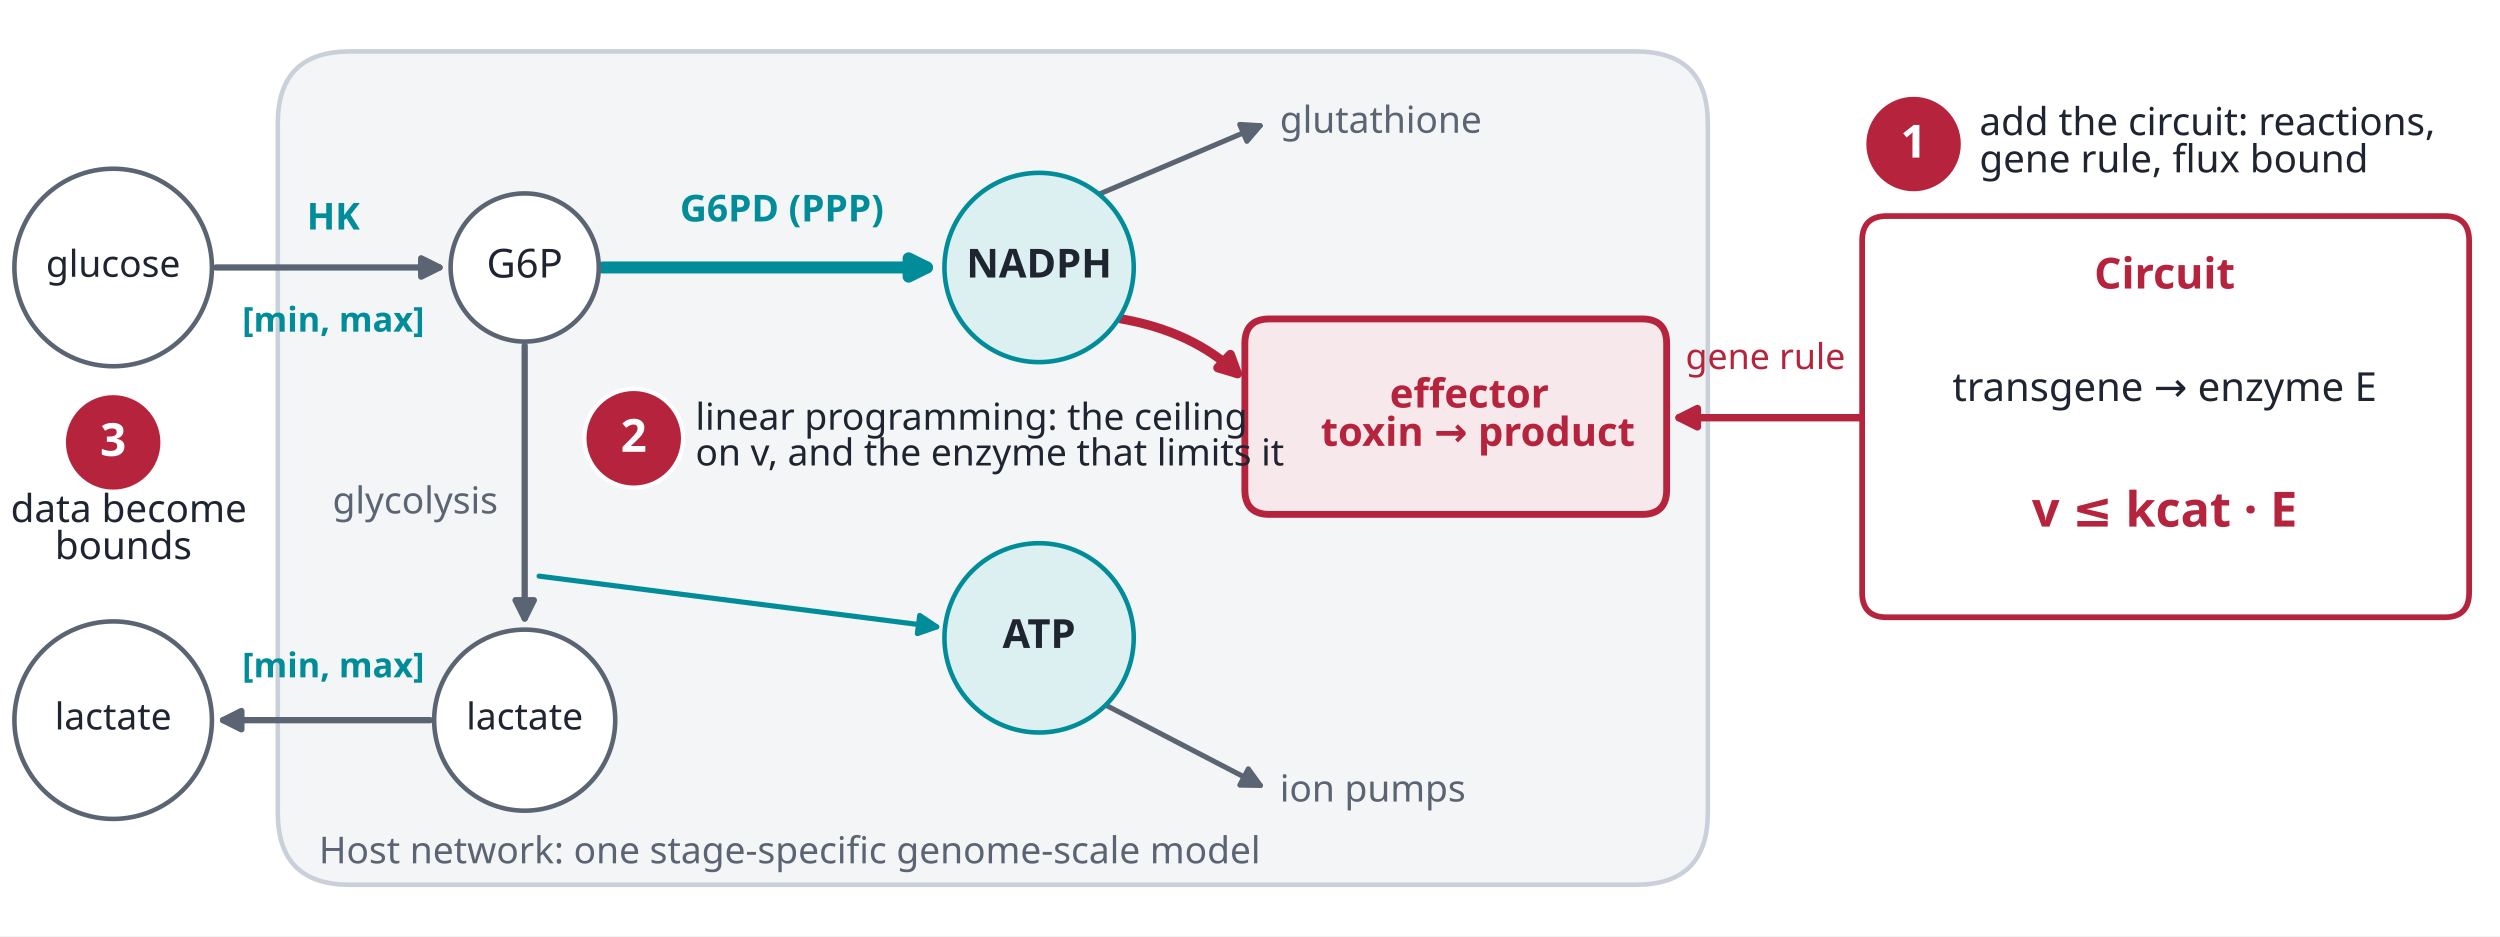
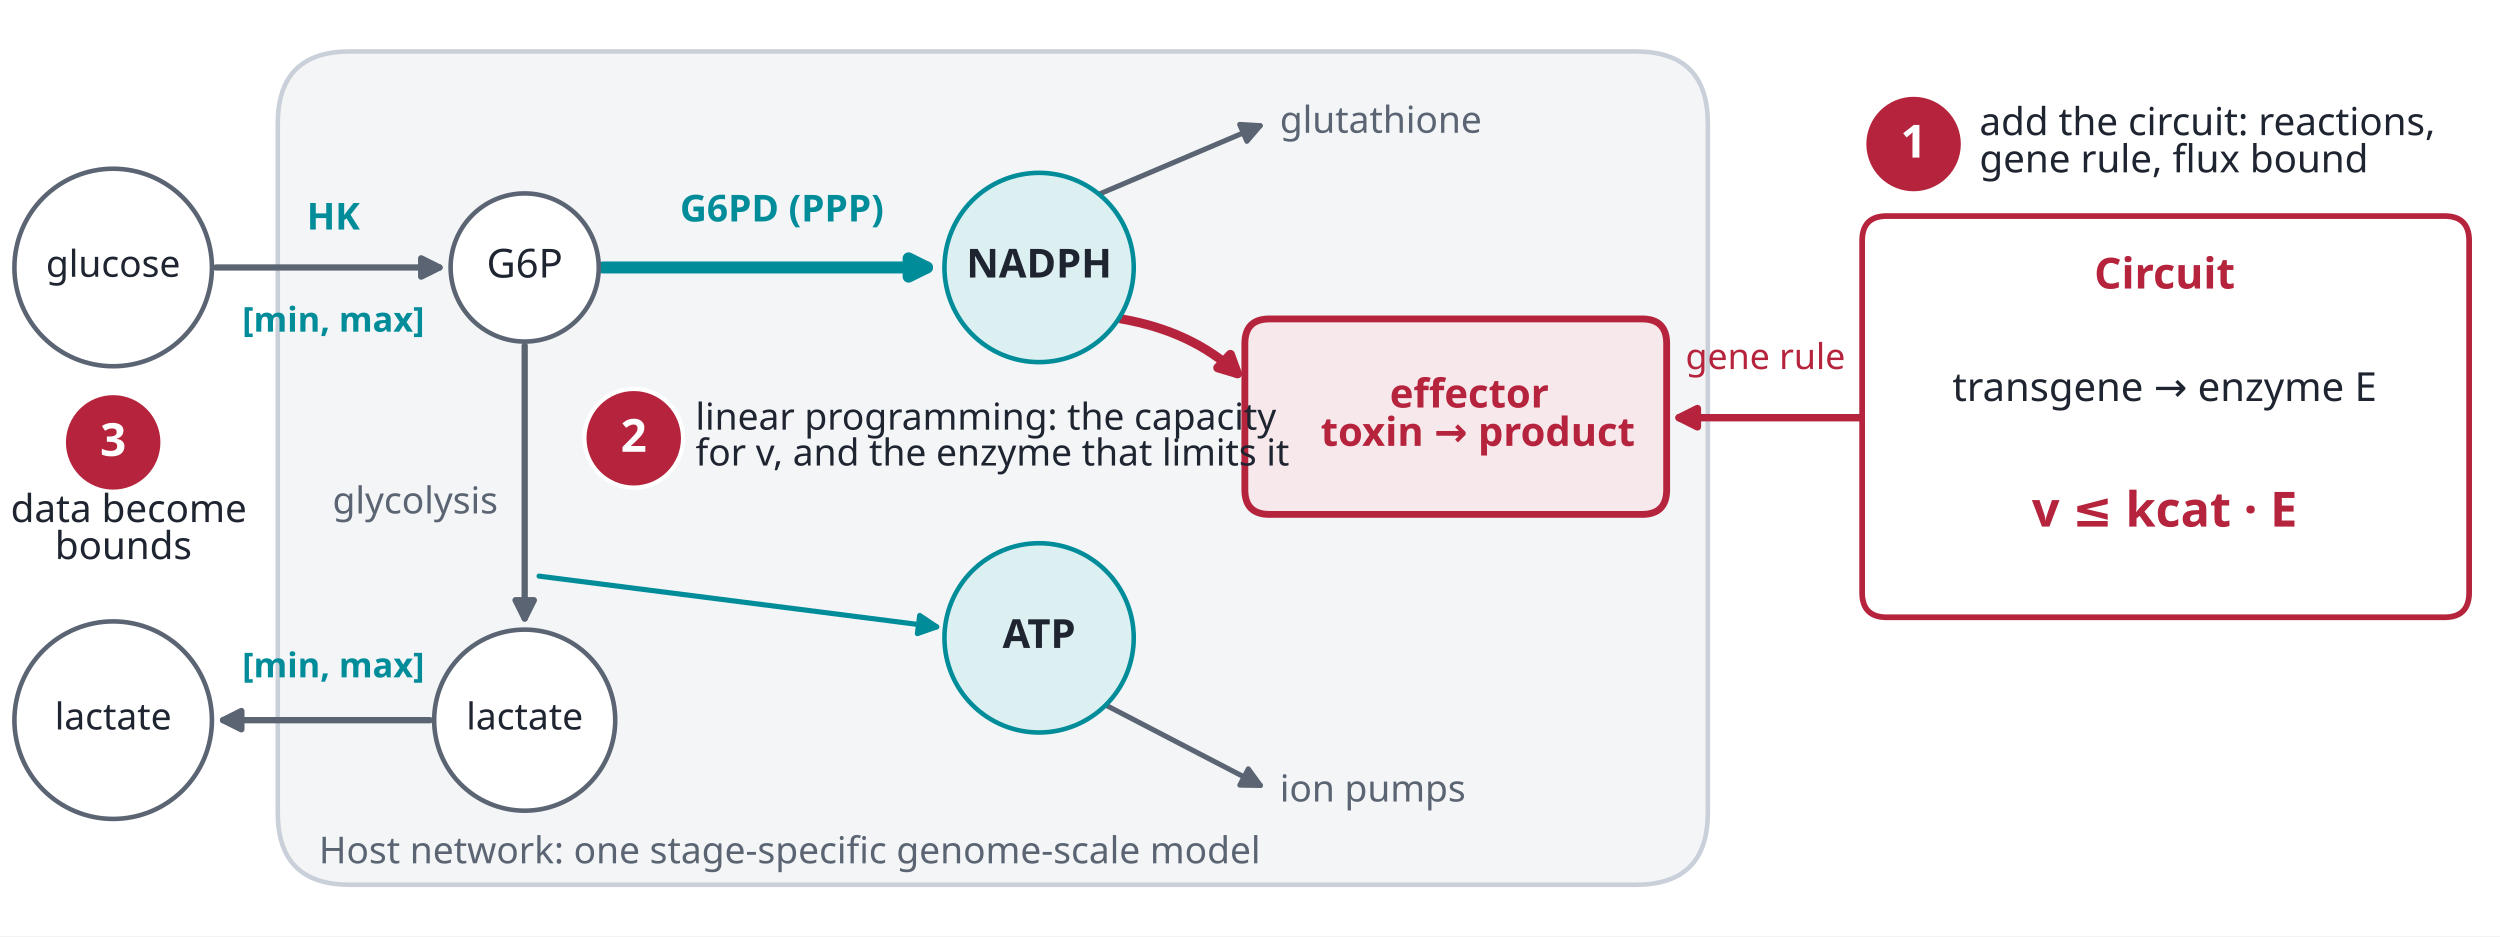
<svg xmlns="http://www.w3.org/2000/svg" width="874.8pt" height="327.6pt" viewBox="0 0 874.8 327.6" version="1.1">
  <defs>
    <style type="text/css">*{stroke-linejoin: round; stroke-linecap: butt}</style>
  </defs>
  <g id="figure_1">
    <g id="patch_1">
      <path d="M 0 327.6  L 874.8 327.6  L 874.8 0  L 0 0  z " style="fill: #ffffff" />
    </g>
    <g id="axes_1">
      <g id="patch_2">
-         <path d="M 122.4 309.6  L 572.4 309.6  Q 597.6 309.6 597.6 284.4  L 597.6 43.2  Q 597.6 18 572.4 18  L 122.4 18  Q 97.2 18 97.2 43.2  L 97.2 284.4  Q 97.2 309.6 122.4 309.6  z " clip-path="url(#pc0765407da)" style="fill: #f3f5f7; stroke: #c9d0d9; stroke-width: 1.6; stroke-linejoin: miter" />
+         <path d="M 122.4 309.6  L 572.4 309.6  Q 597.6 309.6 597.6 284.4  L 597.6 43.2  Q 597.6 18 572.4 18  L 122.4 18  Q 97.2 18 97.2 43.2  L 97.2 284.4  Q 97.2 309.6 122.4 309.6  z " clip-path="url(#p8fc6569b06)" style="fill: #f3f5f7; stroke: #c9d0d9; stroke-width: 1.6; stroke-linejoin: miter" />
      </g>
      <g id="patch_3">
-         <path d="M 75.6 93.6  Q 115.92 93.6 153.78 93.6  " clip-path="url(#pc0765407da)" style="fill: none; stroke: #5b6472; stroke-width: 2.2; stroke-linecap: round" />
-         <path d="M 147.38 90.4  L 153.78 93.6  L 147.38 96.8  z " clip-path="url(#pc0765407da)" style="fill: #5b6472; stroke: #5b6472; stroke-width: 2.2; stroke-linecap: round" />
+         <path d="M 75.6 93.6  Q 115.92 93.6 153.78 93.6  " clip-path="url(#p8fc6569b06)" style="fill: none; stroke: #5b6472; stroke-width: 2.2; stroke-linecap: round" />
+         <path d="M 147.38 90.4  L 153.78 93.6  L 147.38 96.8  z " clip-path="url(#p8fc6569b06)" style="fill: #5b6472; stroke: #5b6472; stroke-width: 2.2; stroke-linecap: round" />
      </g>
      <g id="patch_4">
-         <path d="M 183.6 120.96  Q 183.6 169.92 183.6 216.42  " clip-path="url(#pc0765407da)" style="fill: none; stroke: #5b6472; stroke-width: 2.2; stroke-linecap: round" />
-         <path d="M 186.8 210.02  L 183.6 216.42  L 180.4 210.02  z " clip-path="url(#pc0765407da)" style="fill: #5b6472; stroke: #5b6472; stroke-width: 2.2; stroke-linecap: round" />
+         <path d="M 183.6 120.96  Q 183.6 169.92 183.6 216.42  " clip-path="url(#p8fc6569b06)" style="fill: none; stroke: #5b6472; stroke-width: 2.2; stroke-linecap: round" />
+         <path d="M 186.8 210.02  L 183.6 216.42  L 180.4 210.02  z " clip-path="url(#p8fc6569b06)" style="fill: #5b6472; stroke: #5b6472; stroke-width: 2.2; stroke-linecap: round" />
      </g>
      <g id="patch_5">
-         <path d="M 150.48 252  Q 113.04 252 78.06 252  " clip-path="url(#pc0765407da)" style="fill: none; stroke: #5b6472; stroke-width: 2.2; stroke-linecap: round" />
-         <path d="M 84.46 255.2  L 78.06 252  L 84.46 248.8  z " clip-path="url(#pc0765407da)" style="fill: #5b6472; stroke: #5b6472; stroke-width: 2.2; stroke-linecap: round" />
+         <path d="M 150.48 252  Q 113.04 252 78.06 252  " clip-path="url(#p8fc6569b06)" style="fill: none; stroke: #5b6472; stroke-width: 2.2; stroke-linecap: round" />
+         <path d="M 84.46 255.2  L 78.06 252  L 84.46 248.8  z " clip-path="url(#p8fc6569b06)" style="fill: #5b6472; stroke: #5b6472; stroke-width: 2.2; stroke-linecap: round" />
      </g>
      <g id="patch_6">
-         <path d="M 188.64 201.6  Q 259.2 210.6 327.764 219.345  " clip-path="url(#pc0765407da)" style="fill: none; stroke: #008c99; stroke-width: 1.8; stroke-linecap: round" />
-         <path d="M 321.82 215.361  L 327.764 219.345  L 321.01 221.71  z " clip-path="url(#pc0765407da)" style="fill: #008c99; stroke: #008c99; stroke-width: 1.8; stroke-linecap: round" />
+         <path d="M 188.64 201.6  Q 259.2 210.6 327.764 219.345  " clip-path="url(#p8fc6569b06)" style="fill: none; stroke: #008c99; stroke-width: 1.8; stroke-linecap: round" />
+         <path d="M 321.82 215.361  L 327.764 219.345  L 321.01 221.71  z " clip-path="url(#p8fc6569b06)" style="fill: #008c99; stroke: #008c99; stroke-width: 1.8; stroke-linecap: round" />
      </g>
      <g id="patch_7">
-         <path d="M 210.96 93.6  Q 270 93.6 324.344 93.6  " clip-path="url(#pc0765407da)" style="fill: none; stroke: #008c99; stroke-width: 4.2; stroke-linecap: round" />
-         <path d="M 317.944 90.4  L 324.344 93.6  L 317.944 96.8  z " clip-path="url(#pc0765407da)" style="fill: #008c99; stroke: #008c99; stroke-width: 4.2; stroke-linecap: round" />
+         <path d="M 210.96 93.6  Q 270 93.6 324.344 93.6  " clip-path="url(#p8fc6569b06)" style="fill: none; stroke: #008c99; stroke-width: 4.2; stroke-linecap: round" />
+         <path d="M 317.944 90.4  L 324.344 93.6  L 317.944 96.8  z " clip-path="url(#p8fc6569b06)" style="fill: #008c99; stroke: #008c99; stroke-width: 4.2; stroke-linecap: round" />
      </g>
      <g id="patch_8">
-         <path d="M 385.2 67.68  Q 414 55.44 440.948 43.987  " clip-path="url(#pc0765407da)" style="fill: none; stroke: #5b6472; stroke-width: 1.8; stroke-linecap: round" />
-         <path d="M 433.806 43.545  L 440.948 43.987  L 436.309 49.436  z " clip-path="url(#pc0765407da)" style="fill: #5b6472; stroke: #5b6472; stroke-width: 1.8; stroke-linecap: round" />
+         <path d="M 385.2 67.68  Q 414 55.44 440.948 43.987  " clip-path="url(#p8fc6569b06)" style="fill: none; stroke: #5b6472; stroke-width: 1.8; stroke-linecap: round" />
+         <path d="M 433.806 43.545  L 440.948 43.987  L 436.309 49.436  z " clip-path="url(#p8fc6569b06)" style="fill: #5b6472; stroke: #5b6472; stroke-width: 1.8; stroke-linecap: round" />
      </g>
      <g id="patch_9">
-         <path d="M 387.36 246.96  Q 415.08 261.36 441.014 274.832  " clip-path="url(#pc0765407da)" style="fill: none; stroke: #5b6472; stroke-width: 1.8; stroke-linecap: round" />
-         <path d="M 436.81 269.042  L 441.014 274.832  L 433.86 274.722  z " clip-path="url(#pc0765407da)" style="fill: #5b6472; stroke: #5b6472; stroke-width: 1.8; stroke-linecap: round" />
+         <path d="M 387.36 246.96  Q 415.08 261.36 441.014 274.832  " clip-path="url(#p8fc6569b06)" style="fill: none; stroke: #5b6472; stroke-width: 1.8; stroke-linecap: round" />
+         <path d="M 436.81 269.042  L 441.014 274.832  L 433.86 274.722  z " clip-path="url(#p8fc6569b06)" style="fill: #5b6472; stroke: #5b6472; stroke-width: 1.8; stroke-linecap: round" />
      </g>
      <g id="patch_10">
-         <path d="M 392.4 111.6  Q 417.24 115.92 432.995 130.748  " clip-path="url(#pc0765407da)" style="fill: none; stroke: #b5243c; stroke-width: 3.2; stroke-linecap: round" />
-         <path d="M 430.527 124.031  L 432.995 130.748  L 426.141 128.692  z " clip-path="url(#pc0765407da)" style="fill: #b5243c; stroke: #b5243c; stroke-width: 3.2; stroke-linecap: round" />
+         <path d="M 392.4 111.6  Q 417.24 115.92 432.995 130.748  " clip-path="url(#p8fc6569b06)" style="fill: none; stroke: #b5243c; stroke-width: 3.2; stroke-linecap: round" />
+         <path d="M 430.527 124.031  L 432.995 130.748  L 426.141 128.692  z " clip-path="url(#p8fc6569b06)" style="fill: #b5243c; stroke: #b5243c; stroke-width: 3.2; stroke-linecap: round" />
      </g>
      <g id="patch_11">
-         <path d="M 651.6 146.16  Q 618.12 146.16 587.547 146.16  " clip-path="url(#pc0765407da)" style="fill: none; stroke: #b5243c; stroke-width: 2.6; stroke-linecap: round" />
-         <path d="M 593.947 149.36  L 587.547 146.16  L 593.947 142.96  z " clip-path="url(#pc0765407da)" style="fill: #b5243c; stroke: #b5243c; stroke-width: 2.6; stroke-linecap: round" />
+         <path d="M 651.6 146.16  Q 618.12 146.16 587.547 146.16  " clip-path="url(#p8fc6569b06)" style="fill: none; stroke: #b5243c; stroke-width: 2.6; stroke-linecap: round" />
+         <path d="M 593.947 149.36  L 587.547 146.16  L 593.947 142.96  z " clip-path="url(#p8fc6569b06)" style="fill: #b5243c; stroke: #b5243c; stroke-width: 2.6; stroke-linecap: round" />
      </g>
      <g id="patch_12">
-         <path d="M 444.24 180  L 574.56 180  Q 583.2 180 583.2 171.36  L 583.2 120.24  Q 583.2 111.6 574.56 111.6  L 444.24 111.6  Q 435.6 111.6 435.6 120.24  L 435.6 171.36  Q 435.6 180 444.24 180  z " clip-path="url(#pc0765407da)" style="fill: #f7e8eb; stroke: #b5243c; stroke-width: 2.4; stroke-linejoin: miter" />
+         <path d="M 444.24 180  L 574.56 180  Q 583.2 180 583.2 171.36  L 583.2 120.24  Q 583.2 111.6 574.56 111.6  L 444.24 111.6  Q 435.6 111.6 435.6 120.24  L 435.6 171.36  Q 435.6 180 444.24 180  z " clip-path="url(#p8fc6569b06)" style="fill: #f7e8eb; stroke: #b5243c; stroke-width: 2.4; stroke-linejoin: miter" />
      </g>
      <g id="patch_13">
-         <path d="M 660.24 216  L 855.36 216  Q 864 216 864 207.36  L 864 84.24  Q 864 75.6 855.36 75.6  L 660.24 75.6  Q 651.6 75.6 651.6 84.24  L 651.6 207.36  Q 651.6 216 660.24 216  z " clip-path="url(#pc0765407da)" style="fill: #ffffff; stroke: #b5243c; stroke-width: 2; stroke-linejoin: miter" />
+         <path d="M 660.24 216  L 855.36 216  Q 864 216 864 207.36  L 864 84.24  Q 864 75.6 855.36 75.6  L 660.24 75.6  Q 651.6 75.6 651.6 84.24  L 651.6 207.36  Q 651.6 216 660.24 216  z " clip-path="url(#p8fc6569b06)" style="fill: #ffffff; stroke: #b5243c; stroke-width: 2; stroke-linejoin: miter" />
      </g>
      <g id="patch_14">
-         <path d="M 39.6 128.16  C 48.765 128.16 57.557 124.519 64.038 118.038  C 70.519 111.557 74.16 102.765 74.16 93.6  C 74.16 84.435 70.519 75.643 64.038 69.162  C 57.557 62.681 48.765 59.04 39.6 59.04  C 30.435 59.04 21.643 62.681 15.162 69.162  C 8.681 75.643 5.04 84.435 5.04 93.6  C 5.04 102.765 8.681 111.557 15.162 118.038  C 21.643 124.519 30.435 128.16 39.6 128.16  z " clip-path="url(#pc0765407da)" style="fill: #ffffff; stroke: #5b6472; stroke-width: 1.6; stroke-linejoin: miter" />
+         <path d="M 39.6 128.16  C 48.765 128.16 57.557 124.519 64.038 118.038  C 70.519 111.557 74.16 102.765 74.16 93.6  C 74.16 84.435 70.519 75.643 64.038 69.162  C 57.557 62.681 48.765 59.04 39.6 59.04  C 30.435 59.04 21.643 62.681 15.162 69.162  C 8.681 75.643 5.04 84.435 5.04 93.6  C 5.04 102.765 8.681 111.557 15.162 118.038  C 21.643 124.519 30.435 128.16 39.6 128.16  z " clip-path="url(#p8fc6569b06)" style="fill: #ffffff; stroke: #5b6472; stroke-width: 1.6; stroke-linejoin: miter" />
      </g>
      <g id="patch_15">
-         <path d="M 39.6 286.56  C 48.765 286.56 57.557 282.919 64.038 276.438  C 70.519 269.957 74.16 261.165 74.16 252  C 74.16 242.835 70.519 234.043 64.038 227.562  C 57.557 221.081 48.765 217.44 39.6 217.44  C 30.435 217.44 21.643 221.081 15.162 227.562  C 8.681 234.043 5.04 242.835 5.04 252  C 5.04 261.165 8.681 269.957 15.162 276.438  C 21.643 282.919 30.435 286.56 39.6 286.56  z " clip-path="url(#pc0765407da)" style="fill: #ffffff; stroke: #5b6472; stroke-width: 1.6; stroke-linejoin: miter" />
+         <path d="M 39.6 286.56  C 48.765 286.56 57.557 282.919 64.038 276.438  C 70.519 269.957 74.16 261.165 74.16 252  C 74.16 242.835 70.519 234.043 64.038 227.562  C 57.557 221.081 48.765 217.44 39.6 217.44  C 30.435 217.44 21.643 221.081 15.162 227.562  C 8.681 234.043 5.04 242.835 5.04 252  C 5.04 261.165 8.681 269.957 15.162 276.438  C 21.643 282.919 30.435 286.56 39.6 286.56  z " clip-path="url(#p8fc6569b06)" style="fill: #ffffff; stroke: #5b6472; stroke-width: 1.6; stroke-linejoin: miter" />
      </g>
      <g id="patch_16">
-         <path d="M 183.6 119.52  C 190.474 119.52 197.068 116.789 201.928 111.928  C 206.789 107.068 209.52 100.474 209.52 93.6  C 209.52 86.726 206.789 80.132 201.928 75.272  C 197.068 70.411 190.474 67.68 183.6 67.68  C 176.726 67.68 170.132 70.411 165.272 75.272  C 160.411 80.132 157.68 86.726 157.68 93.6  C 157.68 100.474 160.411 107.068 165.272 111.928  C 170.132 116.789 176.726 119.52 183.6 119.52  z " clip-path="url(#pc0765407da)" style="fill: #ffffff; stroke: #5b6472; stroke-width: 1.6; stroke-linejoin: miter" />
+         <path d="M 183.6 119.52  C 190.474 119.52 197.068 116.789 201.928 111.928  C 206.789 107.068 209.52 100.474 209.52 93.6  C 209.52 86.726 206.789 80.132 201.928 75.272  C 197.068 70.411 190.474 67.68 183.6 67.68  C 176.726 67.68 170.132 70.411 165.272 75.272  C 160.411 80.132 157.68 86.726 157.68 93.6  C 157.68 100.474 160.411 107.068 165.272 111.928  C 170.132 116.789 176.726 119.52 183.6 119.52  z " clip-path="url(#p8fc6569b06)" style="fill: #ffffff; stroke: #5b6472; stroke-width: 1.6; stroke-linejoin: miter" />
      </g>
      <g id="patch_17">
-         <path d="M 183.6 283.68  C 192.002 283.68 200.06 280.342 206.001 274.401  C 211.942 268.46 215.28 260.402 215.28 252  C 215.28 243.598 211.942 235.54 206.001 229.599  C 200.06 223.658 192.002 220.32 183.6 220.32  C 175.198 220.32 167.14 223.658 161.199 229.599  C 155.258 235.54 151.92 243.598 151.92 252  C 151.92 260.402 155.258 268.46 161.199 274.401  C 167.14 280.342 175.198 283.68 183.6 283.68  z " clip-path="url(#pc0765407da)" style="fill: #ffffff; stroke: #5b6472; stroke-width: 1.6; stroke-linejoin: miter" />
+         <path d="M 183.6 283.68  C 192.002 283.68 200.06 280.342 206.001 274.401  C 211.942 268.46 215.28 260.402 215.28 252  C 215.28 243.598 211.942 235.54 206.001 229.599  C 200.06 223.658 192.002 220.32 183.6 220.32  C 175.198 220.32 167.14 223.658 161.199 229.599  C 155.258 235.54 151.92 243.598 151.92 252  C 151.92 260.402 155.258 268.46 161.199 274.401  C 167.14 280.342 175.198 283.68 183.6 283.68  z " clip-path="url(#p8fc6569b06)" style="fill: #ffffff; stroke: #5b6472; stroke-width: 1.6; stroke-linejoin: miter" />
      </g>
      <g id="patch_18">
-         <path d="M 363.6 126.72  C 372.384 126.72 380.808 123.23 387.019 117.019  C 393.23 110.808 396.72 102.384 396.72 93.6  C 396.72 84.816 393.23 76.392 387.019 70.181  C 380.808 63.97 372.384 60.48 363.6 60.48  C 354.816 60.48 346.392 63.97 340.181 70.181  C 333.97 76.392 330.48 84.816 330.48 93.6  C 330.48 102.384 333.97 110.808 340.181 117.019  C 346.392 123.23 354.816 126.72 363.6 126.72  z " clip-path="url(#pc0765407da)" style="fill: #dceff1; stroke: #008c99; stroke-width: 1.6; stroke-linejoin: miter" />
+         <path d="M 363.6 126.72  C 372.384 126.72 380.808 123.23 387.019 117.019  C 393.23 110.808 396.72 102.384 396.72 93.6  C 396.72 84.816 393.23 76.392 387.019 70.181  C 380.808 63.97 372.384 60.48 363.6 60.48  C 354.816 60.48 346.392 63.97 340.181 70.181  C 333.97 76.392 330.48 84.816 330.48 93.6  C 330.48 102.384 333.97 110.808 340.181 117.019  C 346.392 123.23 354.816 126.72 363.6 126.72  z " clip-path="url(#p8fc6569b06)" style="fill: #dceff1; stroke: #008c99; stroke-width: 1.6; stroke-linejoin: miter" />
      </g>
      <g id="patch_19">
-         <path d="M 363.6 256.32  C 372.384 256.32 380.808 252.83 387.019 246.619  C 393.23 240.408 396.72 231.984 396.72 223.2  C 396.72 214.416 393.23 205.992 387.019 199.781  C 380.808 193.57 372.384 190.08 363.6 190.08  C 354.816 190.08 346.392 193.57 340.181 199.781  C 333.97 205.992 330.48 214.416 330.48 223.2  C 330.48 231.984 333.97 240.408 340.181 246.619  C 346.392 252.83 354.816 256.32 363.6 256.32  z " clip-path="url(#pc0765407da)" style="fill: #dceff1; stroke: #008c99; stroke-width: 1.6; stroke-linejoin: miter" />
+         <path d="M 363.6 256.32  C 372.384 256.32 380.808 252.83 387.019 246.619  C 393.23 240.408 396.72 231.984 396.72 223.2  C 396.72 214.416 393.23 205.992 387.019 199.781  C 380.808 193.57 372.384 190.08 363.6 190.08  C 354.816 190.08 346.392 193.57 340.181 199.781  C 333.97 205.992 330.48 214.416 330.48 223.2  C 330.48 231.984 333.97 240.408 340.181 246.619  C 346.392 252.83 354.816 256.32 363.6 256.32  z " clip-path="url(#p8fc6569b06)" style="fill: #dceff1; stroke: #008c99; stroke-width: 1.6; stroke-linejoin: miter" />
      </g>
      <g id="text_1">
        <text style="font-weight: 700; font-size: 14px; font-family: 'Calibri'; fill: #b5243c" transform="translate(486.3142 142.6057)">effector</text>
        <text style="font-weight: 700; font-size: 14px; font-family: 'Calibri'; fill: #b5243c" transform="translate(462.1391 156.0293)">toxin → product</text>
      </g>
      <g id="text_2">
        <text style="font-size: 13px; font-family: 'Calibri'; text-anchor: middle; fill: #1e2430" x="39.6" y="96.862" transform="rotate(-0 39.6 96.86219)">glucose</text>
      </g>
      <g id="text_3">
        <text style="font-size: 13px; font-family: 'Calibri'; text-anchor: middle; fill: #1e2430" x="39.6" y="255.265" transform="rotate(-0 39.6 255.2652)">lactate</text>
      </g>
      <g id="text_4">
        <text style="font-size: 14px; font-family: 'Calibri'; text-anchor: middle; fill: #1e2430" x="183.6" y="97.116" transform="rotate(-0 183.6 97.11641)">G6P</text>
      </g>
      <g id="text_5">
        <text style="font-size: 13px; font-family: 'Calibri'; text-anchor: middle; fill: #1e2430" x="183.6" y="255.265" transform="rotate(-0 183.6 255.2652)">lactate</text>
      </g>
      <g id="text_6">
        <text style="font-weight: 700; font-size: 14px; font-family: 'Calibri'; text-anchor: middle; fill: #1e2430" x="363.6" y="97.118" transform="rotate(-0 363.6 97.1175)">NADPH</text>
      </g>
      <g id="text_7">
        <text style="font-weight: 700; font-size: 14px; font-family: 'Calibri'; text-anchor: middle; fill: #1e2430" x="363.6" y="226.718" transform="rotate(-0 363.6 226.7175)">ATP</text>
      </g>
      <g id="patch_20">
-         <path d="M 669.6 67.68  C 674.183 67.68 678.578 65.859 681.819 62.619  C 685.059 59.378 686.88 54.983 686.88 50.4  C 686.88 45.817 685.059 41.422 681.819 38.181  C 678.578 34.941 674.183 33.12 669.6 33.12  C 665.017 33.12 660.622 34.941 657.381 38.181  C 654.141 41.422 652.32 45.817 652.32 50.4  C 652.32 54.983 654.141 59.378 657.381 62.619  C 660.622 65.859 665.017 67.68 669.6 67.68  z " clip-path="url(#pc0765407da)" style="fill: #b5243c; stroke: #ffffff; stroke-width: 1.5; stroke-linejoin: miter" />
+         <path d="M 669.6 67.68  C 674.183 67.68 678.578 65.859 681.819 62.619  C 685.059 59.378 686.88 54.983 686.88 50.4  C 686.88 45.817 685.059 41.422 681.819 38.181  C 678.578 34.941 674.183 33.12 669.6 33.12  C 665.017 33.12 660.622 34.941 657.381 38.181  C 654.141 41.422 652.32 45.817 652.32 50.4  C 652.32 54.983 654.141 59.378 657.381 62.619  C 660.622 65.859 665.017 67.68 669.6 67.68  z " clip-path="url(#p8fc6569b06)" style="fill: #b5243c; stroke: #ffffff; stroke-width: 1.5; stroke-linejoin: miter" />
      </g>
      <g id="patch_21">
-         <path d="M 221.76 170.64  C 226.343 170.64 230.738 168.819 233.979 165.579  C 237.219 162.338 239.04 157.943 239.04 153.36  C 239.04 148.777 237.219 144.382 233.979 141.141  C 230.738 137.901 226.343 136.08 221.76 136.08  C 217.177 136.08 212.782 137.901 209.541 141.141  C 206.301 144.382 204.48 148.777 204.48 153.36  C 204.48 157.943 206.301 162.338 209.541 165.579  C 212.782 168.819 217.177 170.64 221.76 170.64  z " clip-path="url(#pc0765407da)" style="fill: #b5243c; stroke: #ffffff; stroke-width: 1.5; stroke-linejoin: miter" />
+         <path d="M 221.76 170.64  C 226.343 170.64 230.738 168.819 233.979 165.579  C 237.219 162.338 239.04 157.943 239.04 153.36  C 239.04 148.777 237.219 144.382 233.979 141.141  C 230.738 137.901 226.343 136.08 221.76 136.08  C 217.177 136.08 212.782 137.901 209.541 141.141  C 206.301 144.382 204.48 148.777 204.48 153.36  C 204.48 157.943 206.301 162.338 209.541 165.579  C 212.782 168.819 217.177 170.64 221.76 170.64  z " clip-path="url(#p8fc6569b06)" style="fill: #b5243c; stroke: #ffffff; stroke-width: 1.5; stroke-linejoin: miter" />
      </g>
      <g id="patch_22">
-         <path d="M 39.6 172.08  C 44.183 172.08 48.578 170.259 51.819 167.019  C 55.059 163.778 56.88 159.383 56.88 154.8  C 56.88 150.217 55.059 145.822 51.819 142.581  C 48.578 139.341 44.183 137.52 39.6 137.52  C 35.017 137.52 30.622 139.341 27.381 142.581  C 24.141 145.822 22.32 150.217 22.32 154.8  C 22.32 159.383 24.141 163.778 27.381 167.019  C 30.622 170.259 35.017 172.08 39.6 172.08  z " clip-path="url(#pc0765407da)" style="fill: #b5243c; stroke: #ffffff; stroke-width: 1.5; stroke-linejoin: miter" />
+         <path d="M 39.6 172.08  C 44.183 172.08 48.578 170.259 51.819 167.019  C 55.059 163.778 56.88 159.383 56.88 154.8  C 56.88 150.217 55.059 145.822 51.819 142.581  C 48.578 139.341 44.183 137.52 39.6 137.52  C 35.017 137.52 30.622 139.341 27.381 142.581  C 24.141 145.822 22.32 150.217 22.32 154.8  C 22.32 159.383 24.141 163.778 27.381 167.019  C 30.622 170.259 35.017 172.08 39.6 172.08  z " clip-path="url(#p8fc6569b06)" style="fill: #b5243c; stroke: #ffffff; stroke-width: 1.5; stroke-linejoin: miter" />
      </g>
      <g id="text_8">
        <text style="font-weight: 700; font-size: 16px; font-family: 'Calibri'; text-anchor: middle; fill: #ffffff" x="669.6" y="55.14" transform="rotate(-0 669.6 55.14)">1</text>
      </g>
      <g id="text_9">
        <text style="font-weight: 700; font-size: 16px; font-family: 'Calibri'; text-anchor: middle; fill: #ffffff" x="221.76" y="158.1" transform="rotate(-0 221.76 158.1)">2</text>
      </g>
      <g id="text_10">
        <text style="font-weight: 700; font-size: 16px; font-family: 'Calibri'; text-anchor: middle; fill: #ffffff" x="39.6" y="159.54" transform="rotate(-0 39.6 159.54)">3</text>
      </g>
      <g id="text_11">
        <text style="font-size: 13px; font-family: 'Calibri'; text-anchor: start; fill: #5b6472" x="111.6" y="302.085" transform="rotate(-0 111.6 302.0845)">Host network: one stage-specific genome-scale model</text>
      </g>
      <g id="text_12">
        <text style="font-weight: 700; font-size: 13px; font-family: 'Calibri'; text-anchor: middle; fill: #008c99" x="116.64" y="80.306" transform="rotate(-0 116.64 80.30625)">HK</text>
      </g>
      <g id="text_13">
        <text style="font-size: 13px; font-family: 'Calibri'; text-anchor: end; fill: #5b6472" x="174.24" y="179.662" transform="rotate(-0 174.24 179.6622)">glycolysis</text>
      </g>
      <g id="text_14">
        <text style="font-weight: 700; font-size: 13px; font-family: 'Calibri'; text-anchor: middle; fill: #008c99" x="273.6" y="77.496" transform="rotate(-0 273.6 77.49633)">G6PD (PPP)</text>
      </g>
      <g id="text_15">
        <text style="font-size: 13px; font-family: 'Calibri'; text-anchor: start; fill: #5b6472" x="447.84" y="46.462" transform="rotate(-0 447.84 46.46219)">glutathione</text>
      </g>
      <g id="text_16">
        <text style="font-size: 13px; font-family: 'Calibri'; text-anchor: start; fill: #5b6472" x="447.84" y="280.465" transform="rotate(-0 447.84 280.4652)">ion pumps</text>
      </g>
      <g id="text_17">
        <text style="font-weight: 700; font-size: 15px; font-family: 'Calibri'; text-anchor: middle; fill: #b5243c" x="757.44" y="100.969" transform="rotate(-0 757.44 100.9688)">Circuit</text>
      </g>
      <g id="text_18">
        <text style="font-size: 14px; font-family: 'Calibri'; text-anchor: middle; fill: #1e2430" x="757.44" y="140.31" transform="rotate(-0 757.44 140.3098)">transgene → enzyme E</text>
      </g>
      <g id="text_19">
        <text style="font-weight: 700; font-size: 17px; font-family: 'Calibri'; text-anchor: middle; fill: #b5243c" x="757.44" y="184.271" transform="rotate(-0 757.44 184.2713)">v  ≤  kcat · E</text>
      </g>
      <g id="text_20">
        <text style="font-size: 12.5px; font-family: 'Calibri'; text-anchor: middle; fill: #b5243c" x="617.76" y="129.137" transform="rotate(-0 617.76 129.1367)">gene rule</text>
      </g>
      <g id="text_21">
        <text style="font-size: 13.5px; font-family: 'Calibri'; fill: #1e2430" transform="translate(692.64 47.28102)">add the circuit: reactions,</text>
        <text style="font-size: 13.5px; font-family: 'Calibri'; fill: #1e2430" transform="translate(692.64 60.29429)">gene rule, flux bound</text>
      </g>
      <g id="text_22">
-         <text style="font-size: 13px; font-family: 'Calibri'; fill: #1e2430" transform="translate(243.36 150.3822)">linear programming: the ceiling</text>
-         <text style="font-size: 13px; font-family: 'Calibri'; fill: #1e2430" transform="translate(243.36 162.8682)">on v, and the enzyme that limits it</text>
+         <text style="font-size: 13px; font-family: 'Calibri'; fill: #1e2430" transform="translate(243.36 150.3565)">linear programming: the capacity</text>
+         <text style="font-size: 13px; font-family: 'Calibri'; fill: #1e2430" transform="translate(243.36 162.8939)">for v, and the enzyme that limits it</text>
      </g>
      <g id="text_23">
        <text style="font-size: 13.5px; font-family: 'Calibri'; fill: #1e2430" transform="translate(3.729023 182.6709)">data become</text>
        <text style="font-size: 13.5px; font-family: 'Calibri'; fill: #1e2430" transform="translate(19.21289 195.6308)">bounds</text>
      </g>
      <g id="text_24">
        <text style="font-weight: 700; font-size: 12px; font-family: 'Calibri'; text-anchor: middle; fill: #008c99" x="116.64" y="116.055" transform="rotate(-0 116.64 116.055)">[min, max]</text>
      </g>
      <g id="text_25">
        <text style="font-weight: 700; font-size: 12px; font-family: 'Calibri'; text-anchor: middle; fill: #008c99" x="116.64" y="237.015" transform="rotate(-0 116.64 237.015)">[min, max]</text>
      </g>
    </g>
  </g>
  <defs>
-     <clipPath id="pc0765407da">
+     <clipPath id="p8fc6569b06">
      <rect x="0" y="0" width="874.8" height="327.6" />
    </clipPath>
  </defs>
</svg>
